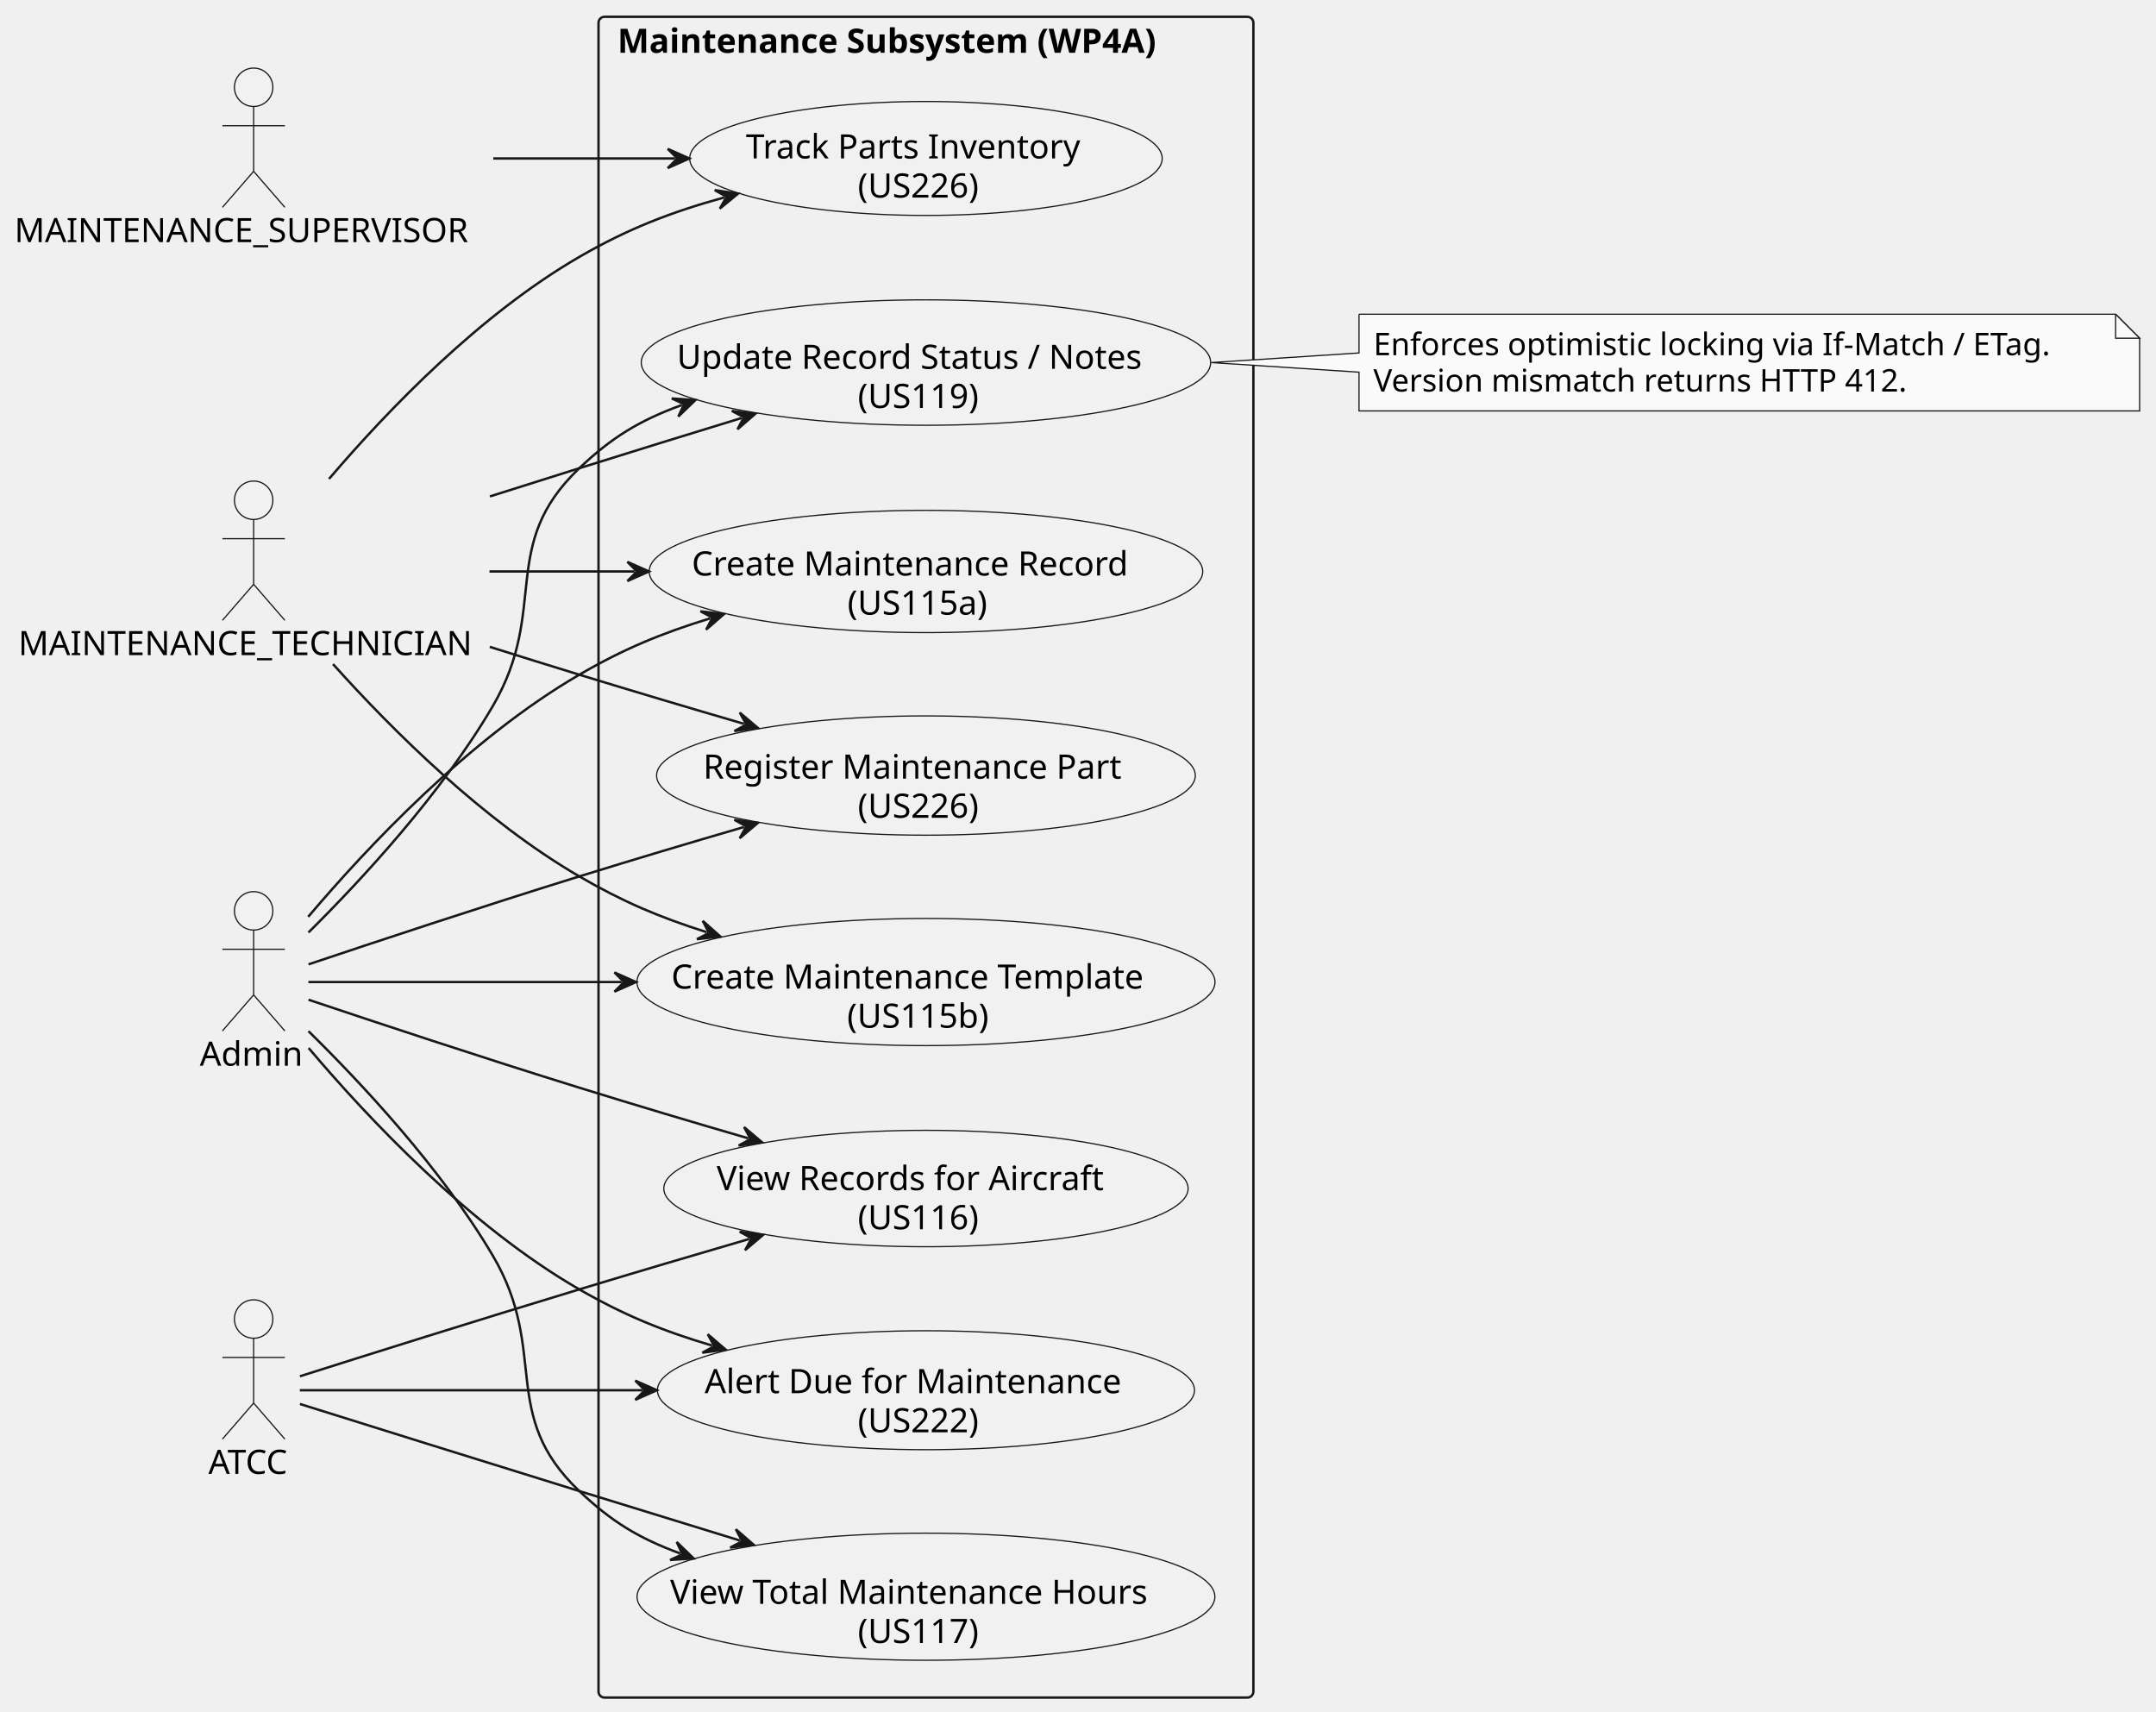
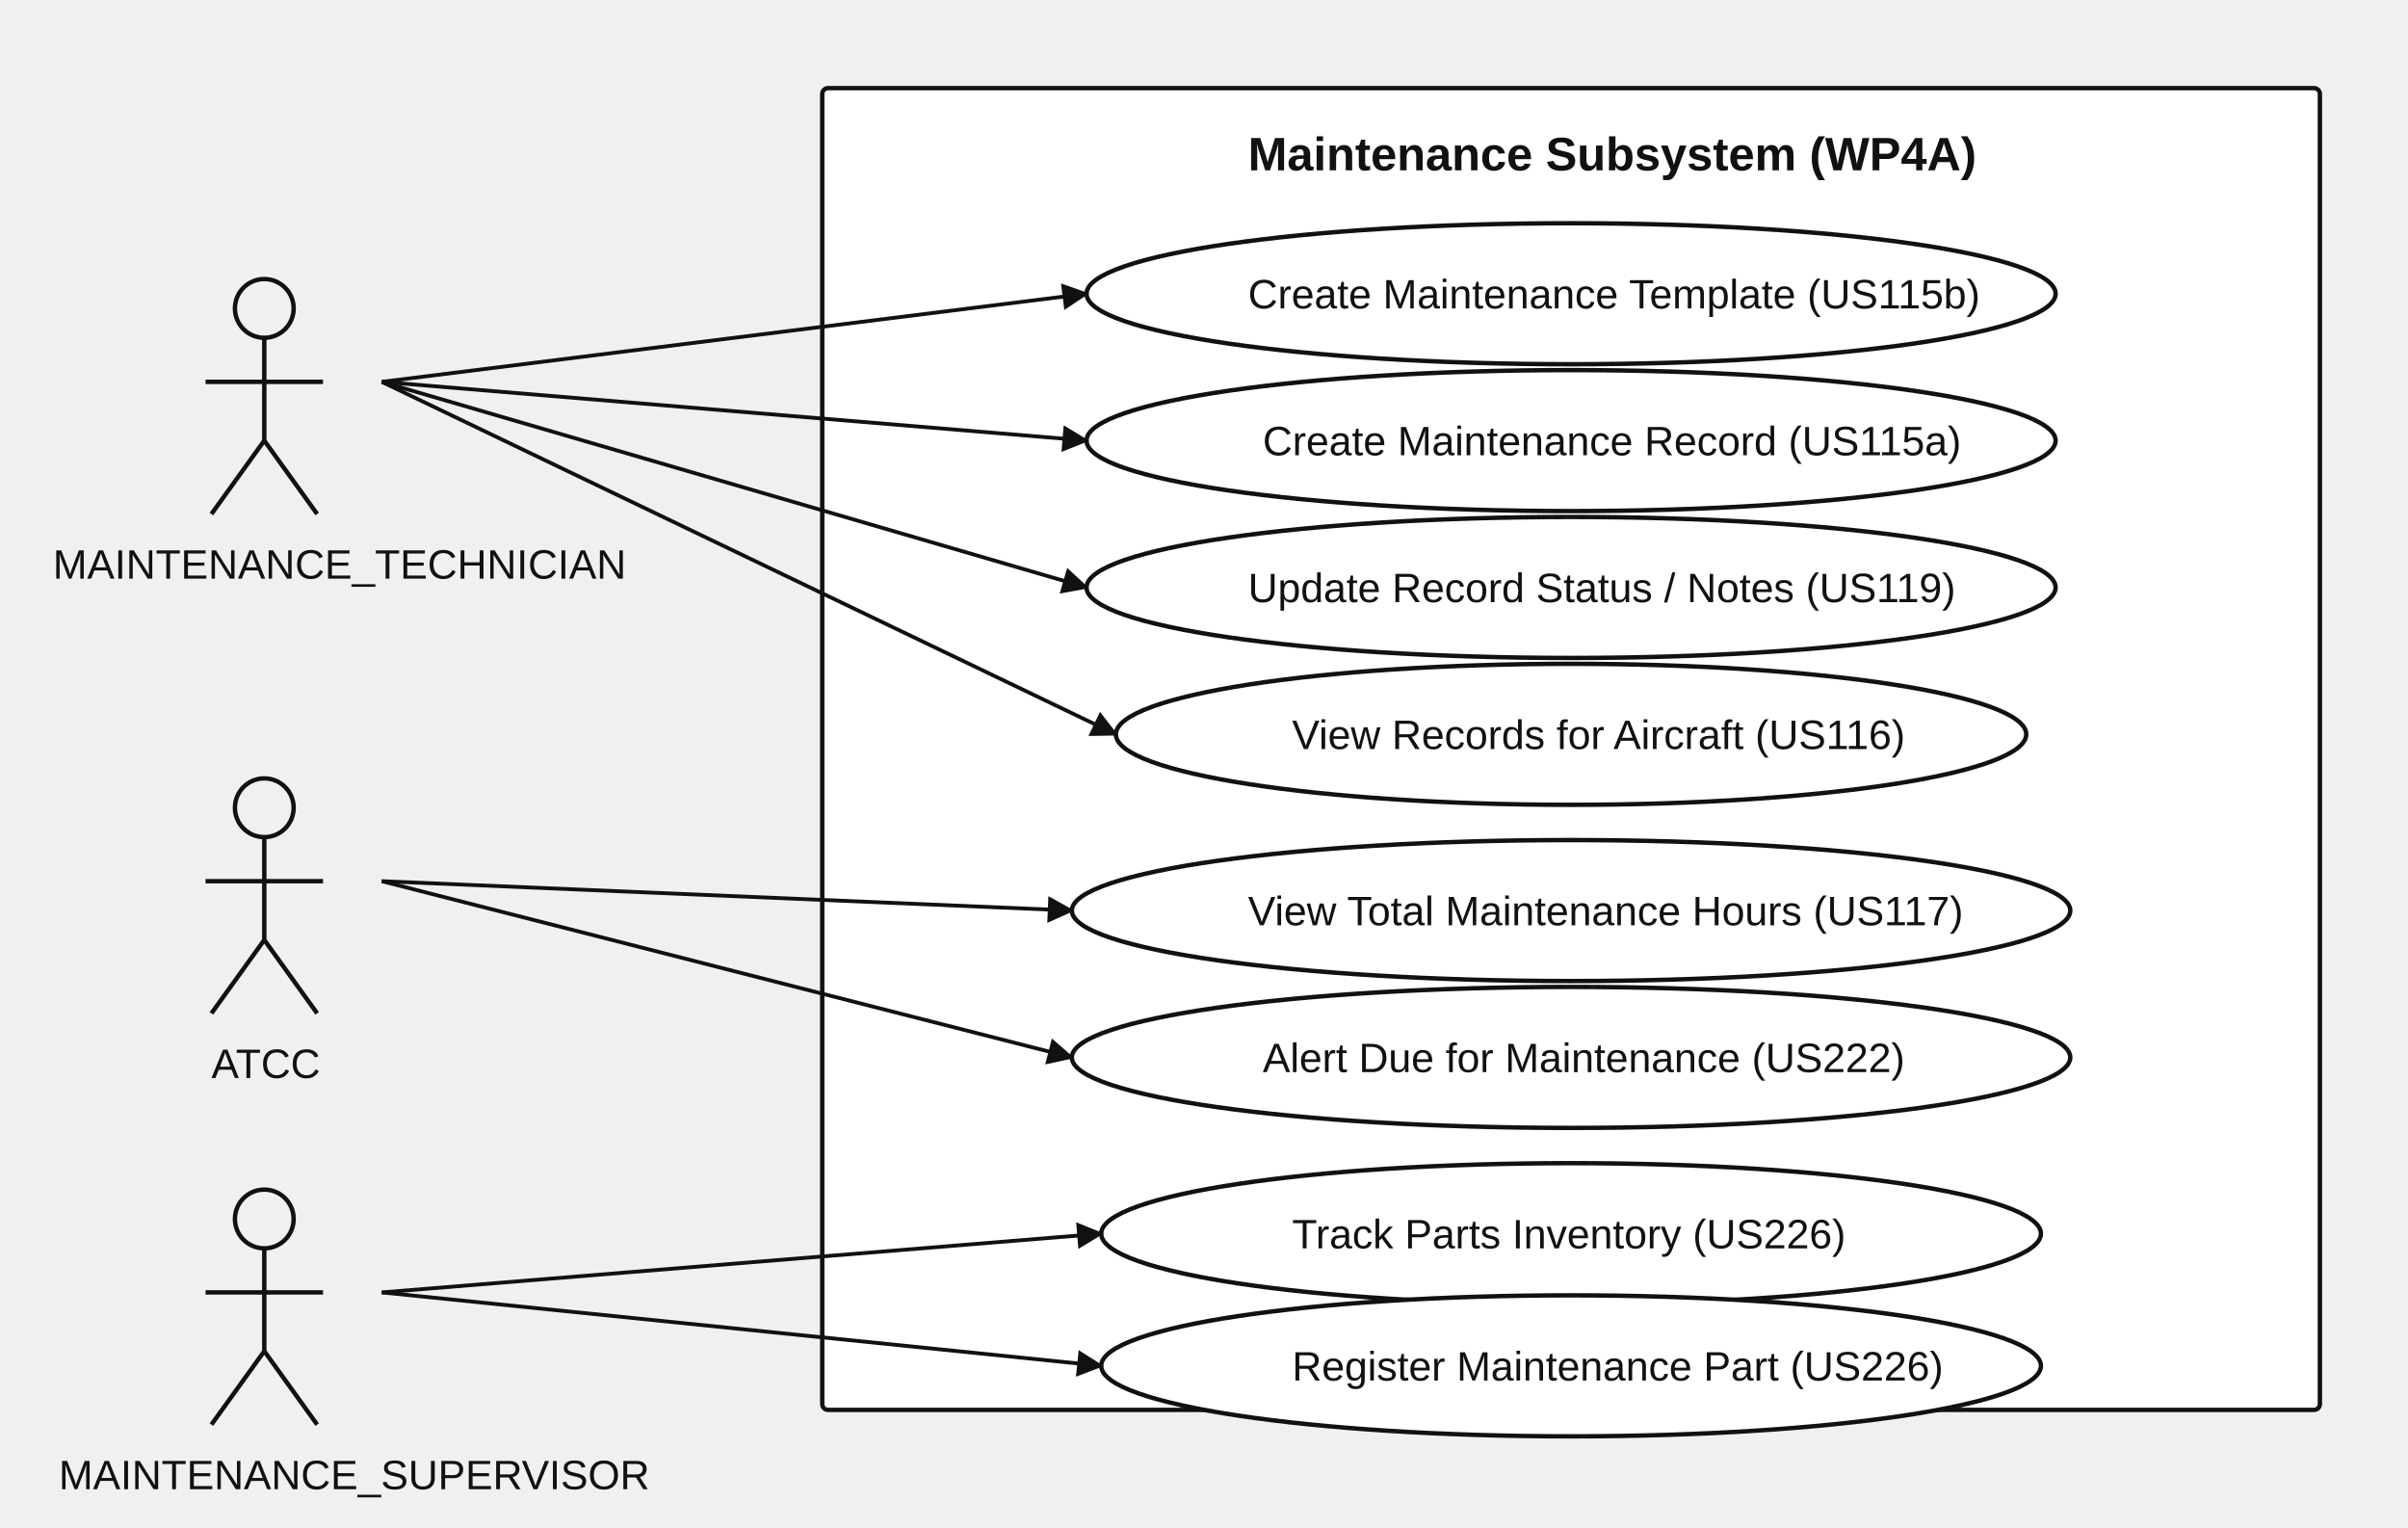
- <svg xmlns="http://www.w3.org/2000/svg" contentStyleType="text/css" data-diagram-type="DESCRIPTION" height="713px" preserveAspectRatio="none" style="width:898px;height:713px;background:#FFFFFF;" version="1.1" viewBox="0 0 898 713" width="898px" zoomAndPan="magnify">
-   <defs />
-   <g>
-     <g class="cluster" data-qualified-name="Maintenance Subsystem .WP4A." data-source-line="11" id="ent0006">
-       <rect fill="none" height="700" rx="2.5" ry="2.5" style="stroke:#181818;stroke-width:1;" width="272.76" x="249.29" y="7" />
-       <text fill="#000000" font-family="sans-serif" font-size="14" font-weight="bold" lengthAdjust="spacing" textLength="256.97" x="257.185" y="21.995">Maintenance Subsystem (WP4A)</text>
-     </g>
-     <g class="entity" data-qualified-name="Maintenance Subsystem .WP4A..UC_CreateTemplate" data-source-line="12" id="ent0007">
-       <ellipse cx="385.673" cy="408.997" fill="#F1F1F1" rx="120.383" ry="26.477" style="stroke:#181818;stroke-width:0.5;" />
-       <text fill="#000000" font-family="sans-serif" font-size="14" lengthAdjust="spacing" textLength="212.147" x="279.6" y="411.739">Create Maintenance Template</text>
-       <text fill="#000000" font-family="sans-serif" font-size="14" lengthAdjust="spacing" textLength="65.666" x="352.84" y="428.036">(US115b)</text>
-     </g>
-     <g class="entity" data-qualified-name="Maintenance Subsystem .WP4A..UC_CreatePart" data-source-line="13" id="ent0008">
-       <ellipse cx="385.668" cy="322.998" fill="#F1F1F1" rx="112.188" ry="24.837" style="stroke:#181818;stroke-width:0.5;" />
-       <text fill="#000000" font-family="sans-serif" font-size="14" lengthAdjust="spacing" textLength="185.596" x="292.87" y="324.287">Register Maintenance Part</text>
-       <text fill="#000000" font-family="sans-serif" font-size="14" lengthAdjust="spacing" textLength="56.779" x="357.278" y="340.584">(US226)</text>
-     </g>
-     <g class="entity" data-qualified-name="Maintenance Subsystem .WP4A..UC_CreateRecord" data-source-line="14" id="ent0009">
-       <ellipse cx="385.674" cy="238.005" fill="#F1F1F1" rx="115.274" ry="25.455" style="stroke:#181818;stroke-width:0.5;" />
-       <text fill="#000000" font-family="sans-serif" font-size="14" lengthAdjust="spacing" textLength="195.132" x="288.108" y="239.691">Create Maintenance Record</text>
-       <text fill="#000000" font-family="sans-serif" font-size="14" lengthAdjust="spacing" textLength="65.358" x="352.995" y="255.988">(US115a)</text>
-     </g>
-     <g class="entity" data-qualified-name="Maintenance Subsystem .WP4A..UC_UpdateRecord" data-source-line="15" id="ent0010">
-       <ellipse cx="385.671" cy="150.996" fill="#F1F1F1" rx="118.581" ry="26.116" style="stroke:#181818;stroke-width:0.5;" />
-       <text fill="#000000" font-family="sans-serif" font-size="14" lengthAdjust="spacing" textLength="207.512" x="281.915" y="153.607">Update Record Status / Notes</text>
-       <text fill="#000000" font-family="sans-serif" font-size="14" lengthAdjust="spacing" textLength="56.779" x="357.281" y="169.904">(US119)</text>
-     </g>
-     <g class="entity" data-qualified-name="Maintenance Subsystem .WP4A..UC_ViewRecords" data-source-line="16" id="ent0011">
-       <ellipse cx="385.671" cy="494.998" fill="#F1F1F1" rx="109.191" ry="24.238" style="stroke:#181818;stroke-width:0.5;" />
-       <text fill="#000000" font-family="sans-serif" font-size="14" lengthAdjust="spacing" textLength="174.344" x="298.499" y="495.666">View Records for Aircraft</text>
-       <text fill="#000000" font-family="sans-serif" font-size="14" lengthAdjust="spacing" textLength="56.779" x="357.281" y="511.963">(US116)</text>
-     </g>
-     <g class="entity" data-qualified-name="Maintenance Subsystem .WP4A..UC_Totals" data-source-line="17" id="ent0012">
-       <ellipse cx="385.669" cy="664.998" fill="#F1F1F1" rx="120.339" ry="26.468" style="stroke:#181818;stroke-width:0.5;" />
-       <text fill="#000000" font-family="sans-serif" font-size="14" lengthAdjust="spacing" textLength="213.131" x="279.104" y="667.972">View Total Maintenance Hours</text>
-       <text fill="#000000" font-family="sans-serif" font-size="14" lengthAdjust="spacing" textLength="56.779" x="357.28" y="684.269">(US117)</text>
-     </g>
-     <g class="entity" data-qualified-name="Maintenance Subsystem .WP4A..UC_DueAlert" data-source-line="18" id="ent0013">
-       <ellipse cx="385.667" cy="578.999" fill="#F1F1F1" rx="111.847" ry="24.769" style="stroke:#181818;stroke-width:0.5;" />
-       <text fill="#000000" font-family="sans-serif" font-size="14" lengthAdjust="spacing" textLength="184.352" x="293.491" y="580.218">Alert Due for Maintenance</text>
-       <text fill="#000000" font-family="sans-serif" font-size="14" lengthAdjust="spacing" textLength="56.779" x="357.277" y="596.515">(US222)</text>
-     </g>
-     <g class="entity" data-qualified-name="Maintenance Subsystem .WP4A..UC_PartsSearch" data-source-line="19" id="ent0014">
-       <ellipse cx="385.669" cy="65.996" fill="#F1F1F1" rx="98.399" ry="23.727" style="stroke:#181818;stroke-width:0.5;" />
-       <text fill="#000000" font-family="sans-serif" font-size="14" lengthAdjust="spacing" textLength="150.022" x="310.659" y="65.987">Track Parts Inventory</text>
-       <text fill="#000000" font-family="sans-serif" font-size="14" lengthAdjust="spacing" textLength="56.779" x="357.28" y="82.284">(US226)</text>
-     </g>
-     <g class="entity" data-qualified-name="TECH" data-source-line="6" id="ent0002">
-       <ellipse cx="105.647" cy="208.35" fill="#F1F1F1" rx="8" ry="8" style="stroke:#181818;stroke-width:0.5;" />
-       <path d="M105.647,216.35 L105.647,243.35 M92.647,224.35 L118.647,224.35 M105.647,243.35 L92.647,258.35 M105.647,243.35 L118.647,258.35" fill="none" style="stroke:#181818;stroke-width:0.5;" />
-       <text fill="#000000" font-family="sans-serif" font-size="14" lengthAdjust="spacing" textLength="196.055" x="7.62" y="272.845">MAINTENANCE_TECHNICIAN</text>
-     </g>
-     <g class="entity" data-qualified-name="SUPER" data-source-line="7" id="ent0003">
-       <ellipse cx="105.644" cy="36.35" fill="#F1F1F1" rx="8" ry="8" style="stroke:#181818;stroke-width:0.5;" />
-       <path d="M105.644,44.35 L105.644,71.35 M92.644,52.35 L118.644,52.35 M105.644,71.35 L92.644,86.35 M105.644,71.35 L118.644,86.35" fill="none" style="stroke:#181818;stroke-width:0.5;" />
-       <text fill="#000000" font-family="sans-serif" font-size="14" lengthAdjust="spacing" textLength="199.288" x="6" y="100.845">MAINTENANCE_SUPERVISOR</text>
-     </g>
-     <g class="entity" data-qualified-name="ATCC" data-source-line="8" id="ent0004">
-       <ellipse cx="105.64" cy="549.35" fill="#F1F1F1" rx="8" ry="8" style="stroke:#181818;stroke-width:0.5;" />
-       <path d="M105.64,557.35 L105.64,584.35 M92.64,565.35 L118.64,565.35 M105.64,584.35 L92.64,599.35 M105.64,584.35 L118.64,599.35" fill="none" style="stroke:#181818;stroke-width:0.5;" />
-       <text fill="#000000" font-family="sans-serif" font-size="14" lengthAdjust="spacing" textLength="37.68" x="86.8" y="613.845">ATCC</text>
-     </g>
-     <g class="entity" data-qualified-name="ADMIN" data-source-line="9" id="ent0005">
-       <ellipse cx="105.642" cy="379.35" fill="#F1F1F1" rx="8" ry="8" style="stroke:#181818;stroke-width:0.5;" />
-       <path d="M105.642,387.35 L105.642,414.35 M92.642,395.35 L118.642,395.35 M105.642,414.35 L92.642,429.35 M105.642,414.35 L118.642,429.35" fill="none" style="stroke:#181818;stroke-width:0.5;" />
-       <text fill="#000000" font-family="sans-serif" font-size="14" lengthAdjust="spacing" textLength="44.864" x="83.21" y="443.845">Admin</text>
-     </g>
-     <g class="entity" data-qualified-name="GMN31" data-source-line="40" id="ent0032">
-       <path d="M566.05,130.87 L566.05,147 L504.48,151 L566.05,155 L566.05,171.136 A0,0 0 0 0 566.05,171.136 L891.179,171.136 A0,0 0 0 0 891.179,171.136 L891.179,140.87 L881.179,130.87 L566.05,130.87 A0,0 0 0 0 566.05,130.87" fill="#FAFAFA" style="stroke:#181818;stroke-width:0.5;" />
-       <path d="M881.179,130.87 L881.179,140.87 L891.179,140.87 L881.179,130.87" fill="#FAFAFA" style="stroke:#181818;stroke-width:0.5;" />
-       <text fill="#000000" font-family="sans-serif" font-size="13" lengthAdjust="spacing" textLength="304.129" x="572.05" y="147.937">Enforces optimistic locking via If-Match / ETag.</text>
-       <text fill="#000000" font-family="sans-serif" font-size="13" lengthAdjust="spacing" textLength="238.983" x="572.05" y="163.07">Version mismatch returns HTTP 412.</text>
-     </g>
-     <g class="link" data-entity-1="ent0002" data-entity-2="ent0007" data-link-type="dependency" data-source-line="22" id="lnk15">
-       <path d="M138.71,276.59 C163.95,304.71 201.43,341.81 241.29,365 C259.29,375.48 274.332,381.883 294.352,388.243" fill="none" id="TECH-to-UC_CreateTemplate" style="stroke:#181818;stroke-width:1;" />
-       <polygon fill="#181818" points="300.07,390.06,292.704,383.523,295.305,388.546,290.281,391.147,300.07,390.06" style="stroke:#181818;stroke-width:1;" />
-     </g>
-     <g class="link" data-entity-1="ent0002" data-entity-2="ent0008" data-link-type="dependency" data-source-line="23" id="lnk16">
-       <path d="M204,269.4 C216.53,273.35 229.2,277.3 241.29,281 C265.47,288.4 286.27,294.58 309.89,301.47" fill="none" id="TECH-to-UC_CreatePart" style="stroke:#181818;stroke-width:1;" />
-       <polygon fill="#181818" points="315.65,303.15,308.13,296.79,310.85,301.75,305.89,304.47,315.65,303.15" style="stroke:#181818;stroke-width:1;" />
-     </g>
-     <g class="link" data-entity-1="ent0002" data-entity-2="ent0009" data-link-type="dependency" data-source-line="24" id="lnk17">
-       <path d="M203.88,238 C225.34,238 242.25,238 264.31,238" fill="none" id="TECH-to-UC_CreateRecord" style="stroke:#181818;stroke-width:1;" />
-       <polygon fill="#181818" points="270.31,238,261.31,234,265.31,238,261.31,242,270.31,238" style="stroke:#181818;stroke-width:1;" />
-     </g>
-     <g class="link" data-entity-1="ent0002" data-entity-2="ent0010" data-link-type="dependency" data-source-line="25" id="lnk18">
-       <path d="M204.05,206.75 C216.57,202.77 229.23,198.78 241.29,195 C265.14,187.53 285.533,181.237 308.873,174.087" fill="none" id="TECH-to-UC_UpdateRecord" style="stroke:#181818;stroke-width:1;" />
-       <polygon fill="#181818" points="314.61,172.33,304.833,171.142,309.829,173.794,307.176,178.791,314.61,172.33" style="stroke:#181818;stroke-width:1;" />
-     </g>
-     <g class="link" data-entity-1="ent0004" data-entity-2="ent0011" data-link-type="dependency" data-source-line="26" id="lnk19">
-       <path d="M124.91,573.19 C150.77,564.99 199.57,549.62 241.29,537 C266.24,529.45 287.94,523.041 312.09,515.991" fill="none" id="ATCC-to-UC_ViewRecords" style="stroke:#181818;stroke-width:1;" />
-       <polygon fill="#181818" points="317.85,514.31,308.09,512.992,313.05,515.711,310.332,520.672,317.85,514.31" style="stroke:#181818;stroke-width:1;" />
-     </g>
-     <g class="link" data-entity-1="ent0004" data-entity-2="ent0012" data-link-type="dependency" data-source-line="27" id="lnk20">
-       <path d="M124.93,584.73 C150.82,592.84 199.65,608.12 241.29,621 C264.92,628.31 285.024,634.501 308.174,641.601" fill="none" id="ATCC-to-UC_Totals" style="stroke:#181818;stroke-width:1;" />
-       <polygon fill="#181818" points="313.91,643.36,306.478,636.897,309.13,641.894,304.133,644.545,313.91,643.36" style="stroke:#181818;stroke-width:1;" />
-     </g>
-     <g class="link" data-entity-1="ent0004" data-entity-2="ent0013" data-link-type="dependency" data-source-line="28" id="lnk21">
-       <path d="M124.89,579 C155.03,579 211.48,579 267.6,579" fill="none" id="ATCC-to-UC_DueAlert" style="stroke:#181818;stroke-width:1;" />
-       <polygon fill="#181818" points="273.6,579,264.6,575,268.6,579,264.6,583,273.6,579" style="stroke:#181818;stroke-width:1;" />
-     </g>
-     <g class="link" data-entity-1="ent0002" data-entity-2="ent0014" data-link-type="dependency" data-source-line="29" id="lnk22">
-       <path d="M137.04,199.45 C162.09,170.12 200.09,130.87 241.29,107 C261.45,95.32 279.377,88.377 301.647,82.227" fill="none" id="TECH-to-UC_PartsSearch" style="stroke:#181818;stroke-width:1;" />
-       <polygon fill="#181818" points="307.43,80.63,297.69,79.17,302.61,81.961,299.82,86.881,307.43,80.63" style="stroke:#181818;stroke-width:1;" />
-     </g>
-     <g class="link" data-entity-1="ent0003" data-entity-2="ent0014" data-link-type="dependency" data-source-line="30" id="lnk23">
-       <path d="M205.45,66 C231.98,66 254.65,66 281.12,66" fill="none" id="SUPER-to-UC_PartsSearch" style="stroke:#181818;stroke-width:1;" />
-       <polygon fill="#181818" points="287.12,66,278.12,62,282.12,66,278.12,70,287.12,66" style="stroke:#181818;stroke-width:1;" />
-     </g>
-     <g class="link" data-entity-1="ent0005" data-entity-2="ent0007" data-link-type="dependency" data-source-line="31" id="lnk24">
-       <path d="M128.46,409 C158.1,409 207.31,409 258.92,409" fill="none" id="ADMIN-to-UC_CreateTemplate" style="stroke:#181818;stroke-width:1;" />
-       <polygon fill="#181818" points="264.92,409,255.92,405,259.92,409,255.92,413,264.92,409" style="stroke:#181818;stroke-width:1;" />
-     </g>
-     <g class="link" data-entity-1="ent0005" data-entity-2="ent0008" data-link-type="dependency" data-source-line="32" id="lnk25">
-       <path d="M128.5,401.63 C155.08,392.71 201.35,377.37 241.29,365 C265.45,357.52 286.239,351.318 309.859,344.438" fill="none" id="ADMIN-to-UC_CreatePart" style="stroke:#181818;stroke-width:1;" />
-       <polygon fill="#181818" points="315.62,342.76,305.861,341.437,310.82,344.158,308.098,349.117,315.62,342.76" style="stroke:#181818;stroke-width:1;" />
-     </g>
-     <g class="link" data-entity-1="ent0005" data-entity-2="ent0009" data-link-type="dependency" data-source-line="33" id="lnk26">
-       <path d="M128.36,381.84 C152.89,352.89 195.4,307.63 241.29,281 C259.72,270.31 275.324,263.809 295.804,257.529" fill="none" id="ADMIN-to-UC_CreateRecord" style="stroke:#181818;stroke-width:1;" />
-       <polygon fill="#181818" points="301.54,255.77,291.763,254.584,296.76,257.236,294.108,262.233,301.54,255.77" style="stroke:#181818;stroke-width:1;" />
-     </g>
-     <g class="link" data-entity-1="ent0005" data-entity-2="ent0010" data-link-type="dependency" data-source-line="34" id="lnk27">
-       <path d="M128.49,388.35 C150.41,366.62 183.92,330.56 205.29,294 C228.91,253.58 207.35,227.25 241.29,195 C254.78,182.18 266.292,175.131 283.992,168.691" fill="none" id="ADMIN-to-UC_UpdateRecord" style="stroke:#181818;stroke-width:1;" />
-       <polygon fill="#181818" points="289.63,166.64,279.805,165.958,284.931,168.35,282.54,173.476,289.63,166.64" style="stroke:#181818;stroke-width:1;" />
-     </g>
-     <g class="link" data-entity-1="ent0005" data-entity-2="ent0011" data-link-type="dependency" data-source-line="35" id="lnk28">
-       <path d="M128.5,416.37 C155.08,425.29 201.35,440.63 241.29,453 C266.07,460.68 287.599,467.082 311.669,474.092" fill="none" id="ADMIN-to-UC_ViewRecords" style="stroke:#181818;stroke-width:1;" />
-       <polygon fill="#181818" points="317.43,475.77,309.908,469.413,312.629,474.372,307.671,477.094,317.43,475.77" style="stroke:#181818;stroke-width:1;" />
-     </g>
-     <g class="link" data-entity-1="ent0005" data-entity-2="ent0012" data-link-type="dependency" data-source-line="36" id="lnk29">
-       <path d="M128.47,429.45 C150.39,450.97 183.89,486.7 205.29,523 C228.85,562.97 207.6,589.09 241.29,621 C254.62,633.62 265.85,640.554 283.29,646.984" fill="none" id="ADMIN-to-UC_Totals" style="stroke:#181818;stroke-width:1;" />
-       <polygon fill="#181818" points="288.92,649.06,281.859,642.194,284.229,647.33,279.092,649.7,288.92,649.06" style="stroke:#181818;stroke-width:1;" />
-     </g>
-     <g class="link" data-entity-1="ent0005" data-entity-2="ent0013" data-link-type="dependency" data-source-line="37" id="lnk30">
-       <path d="M128.55,436.48 C153.09,465.49 195.45,510.6 241.29,537 C259.94,547.74 275.829,554.229 296.539,560.389" fill="none" id="ADMIN-to-UC_DueAlert" style="stroke:#181818;stroke-width:1;" />
-       <polygon fill="#181818" points="302.29,562.1,294.804,555.7,297.498,560.674,292.523,563.368,302.29,562.1" style="stroke:#181818;stroke-width:1;" />
-     </g>
+ <svg xmlns="http://www.w3.org/2000/svg" width="820" height="520" viewBox="0 0 820 520">
+   <style>
+     text { font-family: Arial, sans-serif; font-size: 14px; fill: #111; }
+     .title { font-weight: 700; font-size: 16px; }
+     .box, .usecase { fill: #fff; stroke: #111; stroke-width: 1.5; }
+     .actor line, .actor circle { stroke: #111; stroke-width: 1.5; fill: none; }
+     .link { stroke: #111; stroke-width: 1.3; fill: none; marker-end: url(#arrow); }
+   </style>
+   <defs>
+     <marker id="arrow" viewBox="0 0 10 10" refX="9" refY="5" markerWidth="7" markerHeight="7" orient="auto-start-reverse">
+       <path d="M 0 0 L 10 5 L 0 10 z" fill="#111" />
+     </marker>
+   </defs>
+   <rect class="box" x="280" y="30" width="510" height="450" rx="2" />
+   <text class="title" x="425" y="58">Maintenance Subsystem (WP4A)</text>
+   <g class="actor" transform="translate(90 105)">
+     <circle cx="0" cy="0" r="10" />
+     <line x1="0" y1="10" x2="0" y2="45" />
+     <line x1="-20" y1="25" x2="20" y2="25" />
+     <line x1="0" y1="45" x2="-18" y2="70" />
+     <line x1="0" y1="45" x2="18" y2="70" />
+     <text x="-72" y="92">MAINTENANCE_TECHNICIAN</text>
  </g>
+   <g class="actor" transform="translate(90 275)">
+     <circle cx="0" cy="0" r="10" />
+     <line x1="0" y1="10" x2="0" y2="45" />
+     <line x1="-20" y1="25" x2="20" y2="25" />
+     <line x1="0" y1="45" x2="-18" y2="70" />
+     <line x1="0" y1="45" x2="18" y2="70" />
+     <text x="-18" y="92">ATCC</text>
+   </g>
+   <g class="actor" transform="translate(90 415)">
+     <circle cx="0" cy="0" r="10" />
+     <line x1="0" y1="10" x2="0" y2="45" />
+     <line x1="-20" y1="25" x2="20" y2="25" />
+     <line x1="0" y1="45" x2="-18" y2="70" />
+     <line x1="0" y1="45" x2="18" y2="70" />
+     <text x="-70" y="92">MAINTENANCE_SUPERVISOR</text>
+   </g>
+   <ellipse class="usecase" cx="535" cy="100" rx="165" ry="24" />
+   <text x="425" y="105">Create Maintenance Template (US115b)</text>
+   <ellipse class="usecase" cx="535" cy="150" rx="165" ry="24" />
+   <text x="430" y="155">Create Maintenance Record (US115a)</text>
+   <ellipse class="usecase" cx="535" cy="200" rx="165" ry="24" />
+   <text x="425" y="205">Update Record Status / Notes (US119)</text>
+   <ellipse class="usecase" cx="535" cy="250" rx="155" ry="24" />
+   <text x="440" y="255">View Records for Aircraft (US116)</text>
+   <ellipse class="usecase" cx="535" cy="310" rx="170" ry="24" />
+   <text x="425" y="315">View Total Maintenance Hours (US117)</text>
+   <ellipse class="usecase" cx="535" cy="360" rx="170" ry="24" />
+   <text x="430" y="365">Alert Due for Maintenance (US222)</text>
+   <ellipse class="usecase" cx="535" cy="420" rx="160" ry="24" />
+   <text x="440" y="425">Track Parts Inventory (US226)</text>
+   <ellipse class="usecase" cx="535" cy="465" rx="160" ry="24" />
+   <text x="440" y="470">Register Maintenance Part (US226)</text>
+   <line class="link" x1="130" y1="130" x2="370" y2="100" />
+   <line class="link" x1="130" y1="130" x2="370" y2="150" />
+   <line class="link" x1="130" y1="130" x2="370" y2="200" />
+   <line class="link" x1="130" y1="130" x2="380" y2="250" />
+   <line class="link" x1="130" y1="300" x2="365" y2="310" />
+   <line class="link" x1="130" y1="300" x2="365" y2="360" />
+   <line class="link" x1="130" y1="440" x2="375" y2="420" />
+   <line class="link" x1="130" y1="440" x2="375" y2="465" />
</svg>
